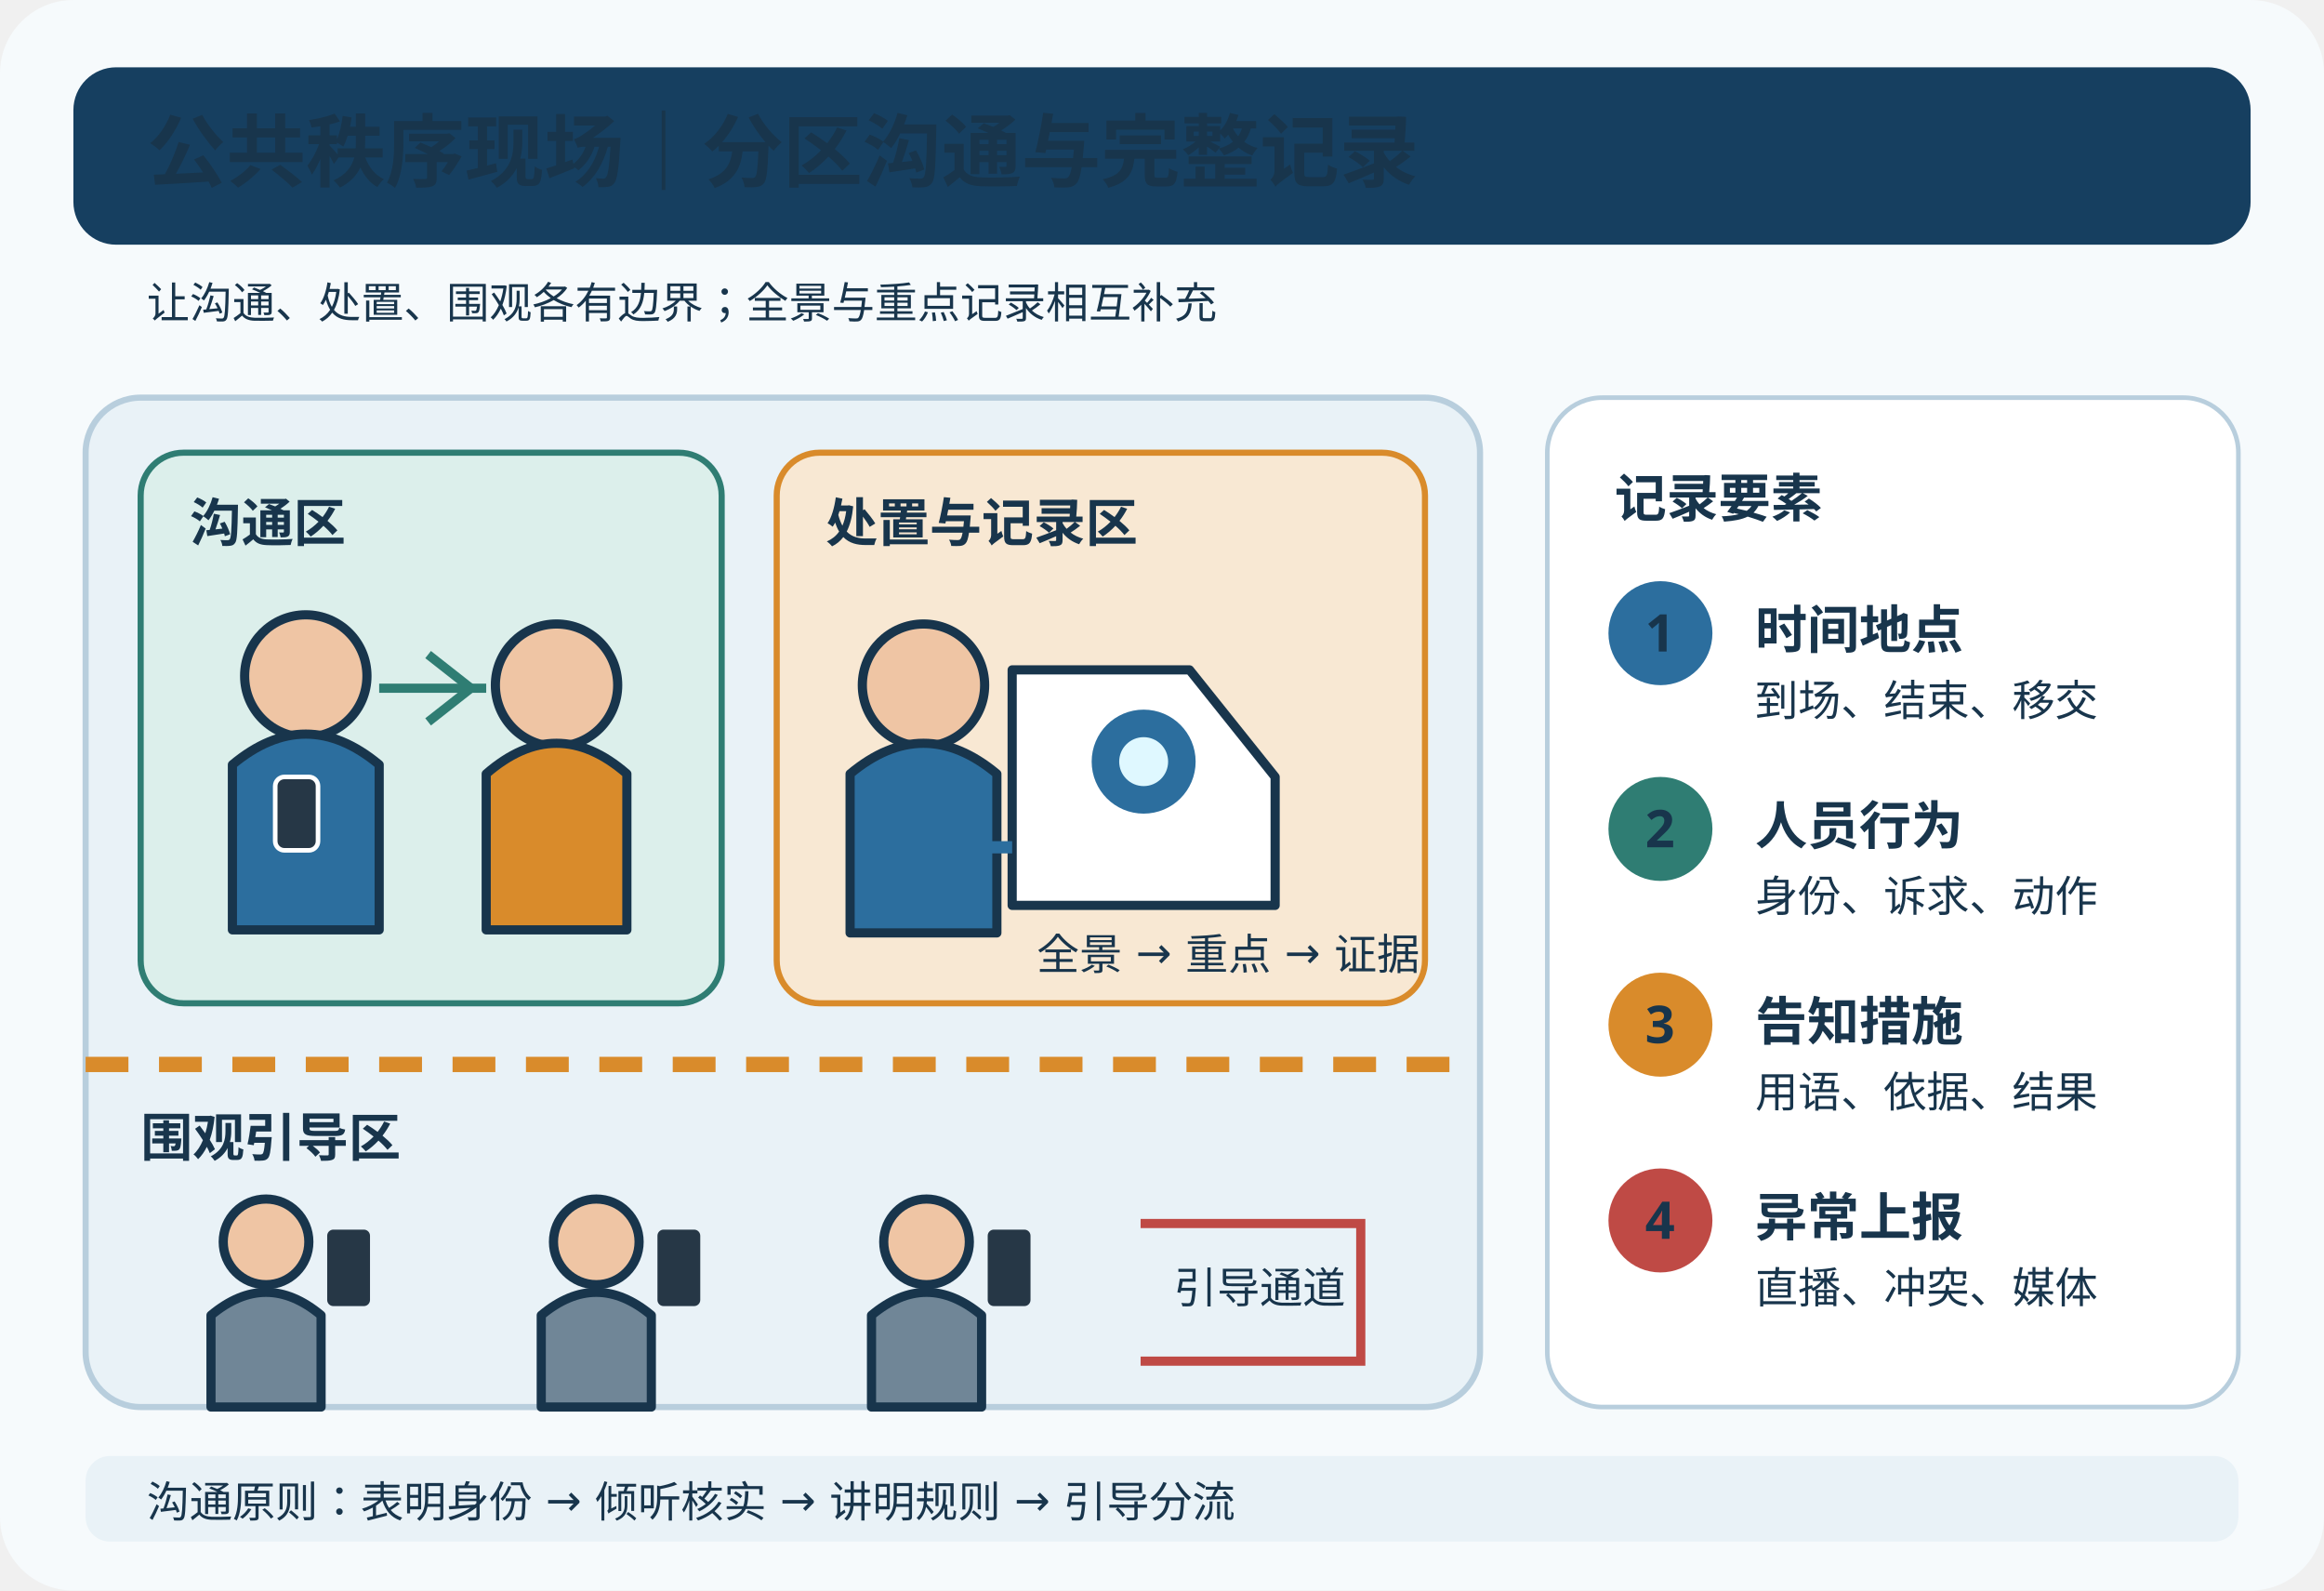
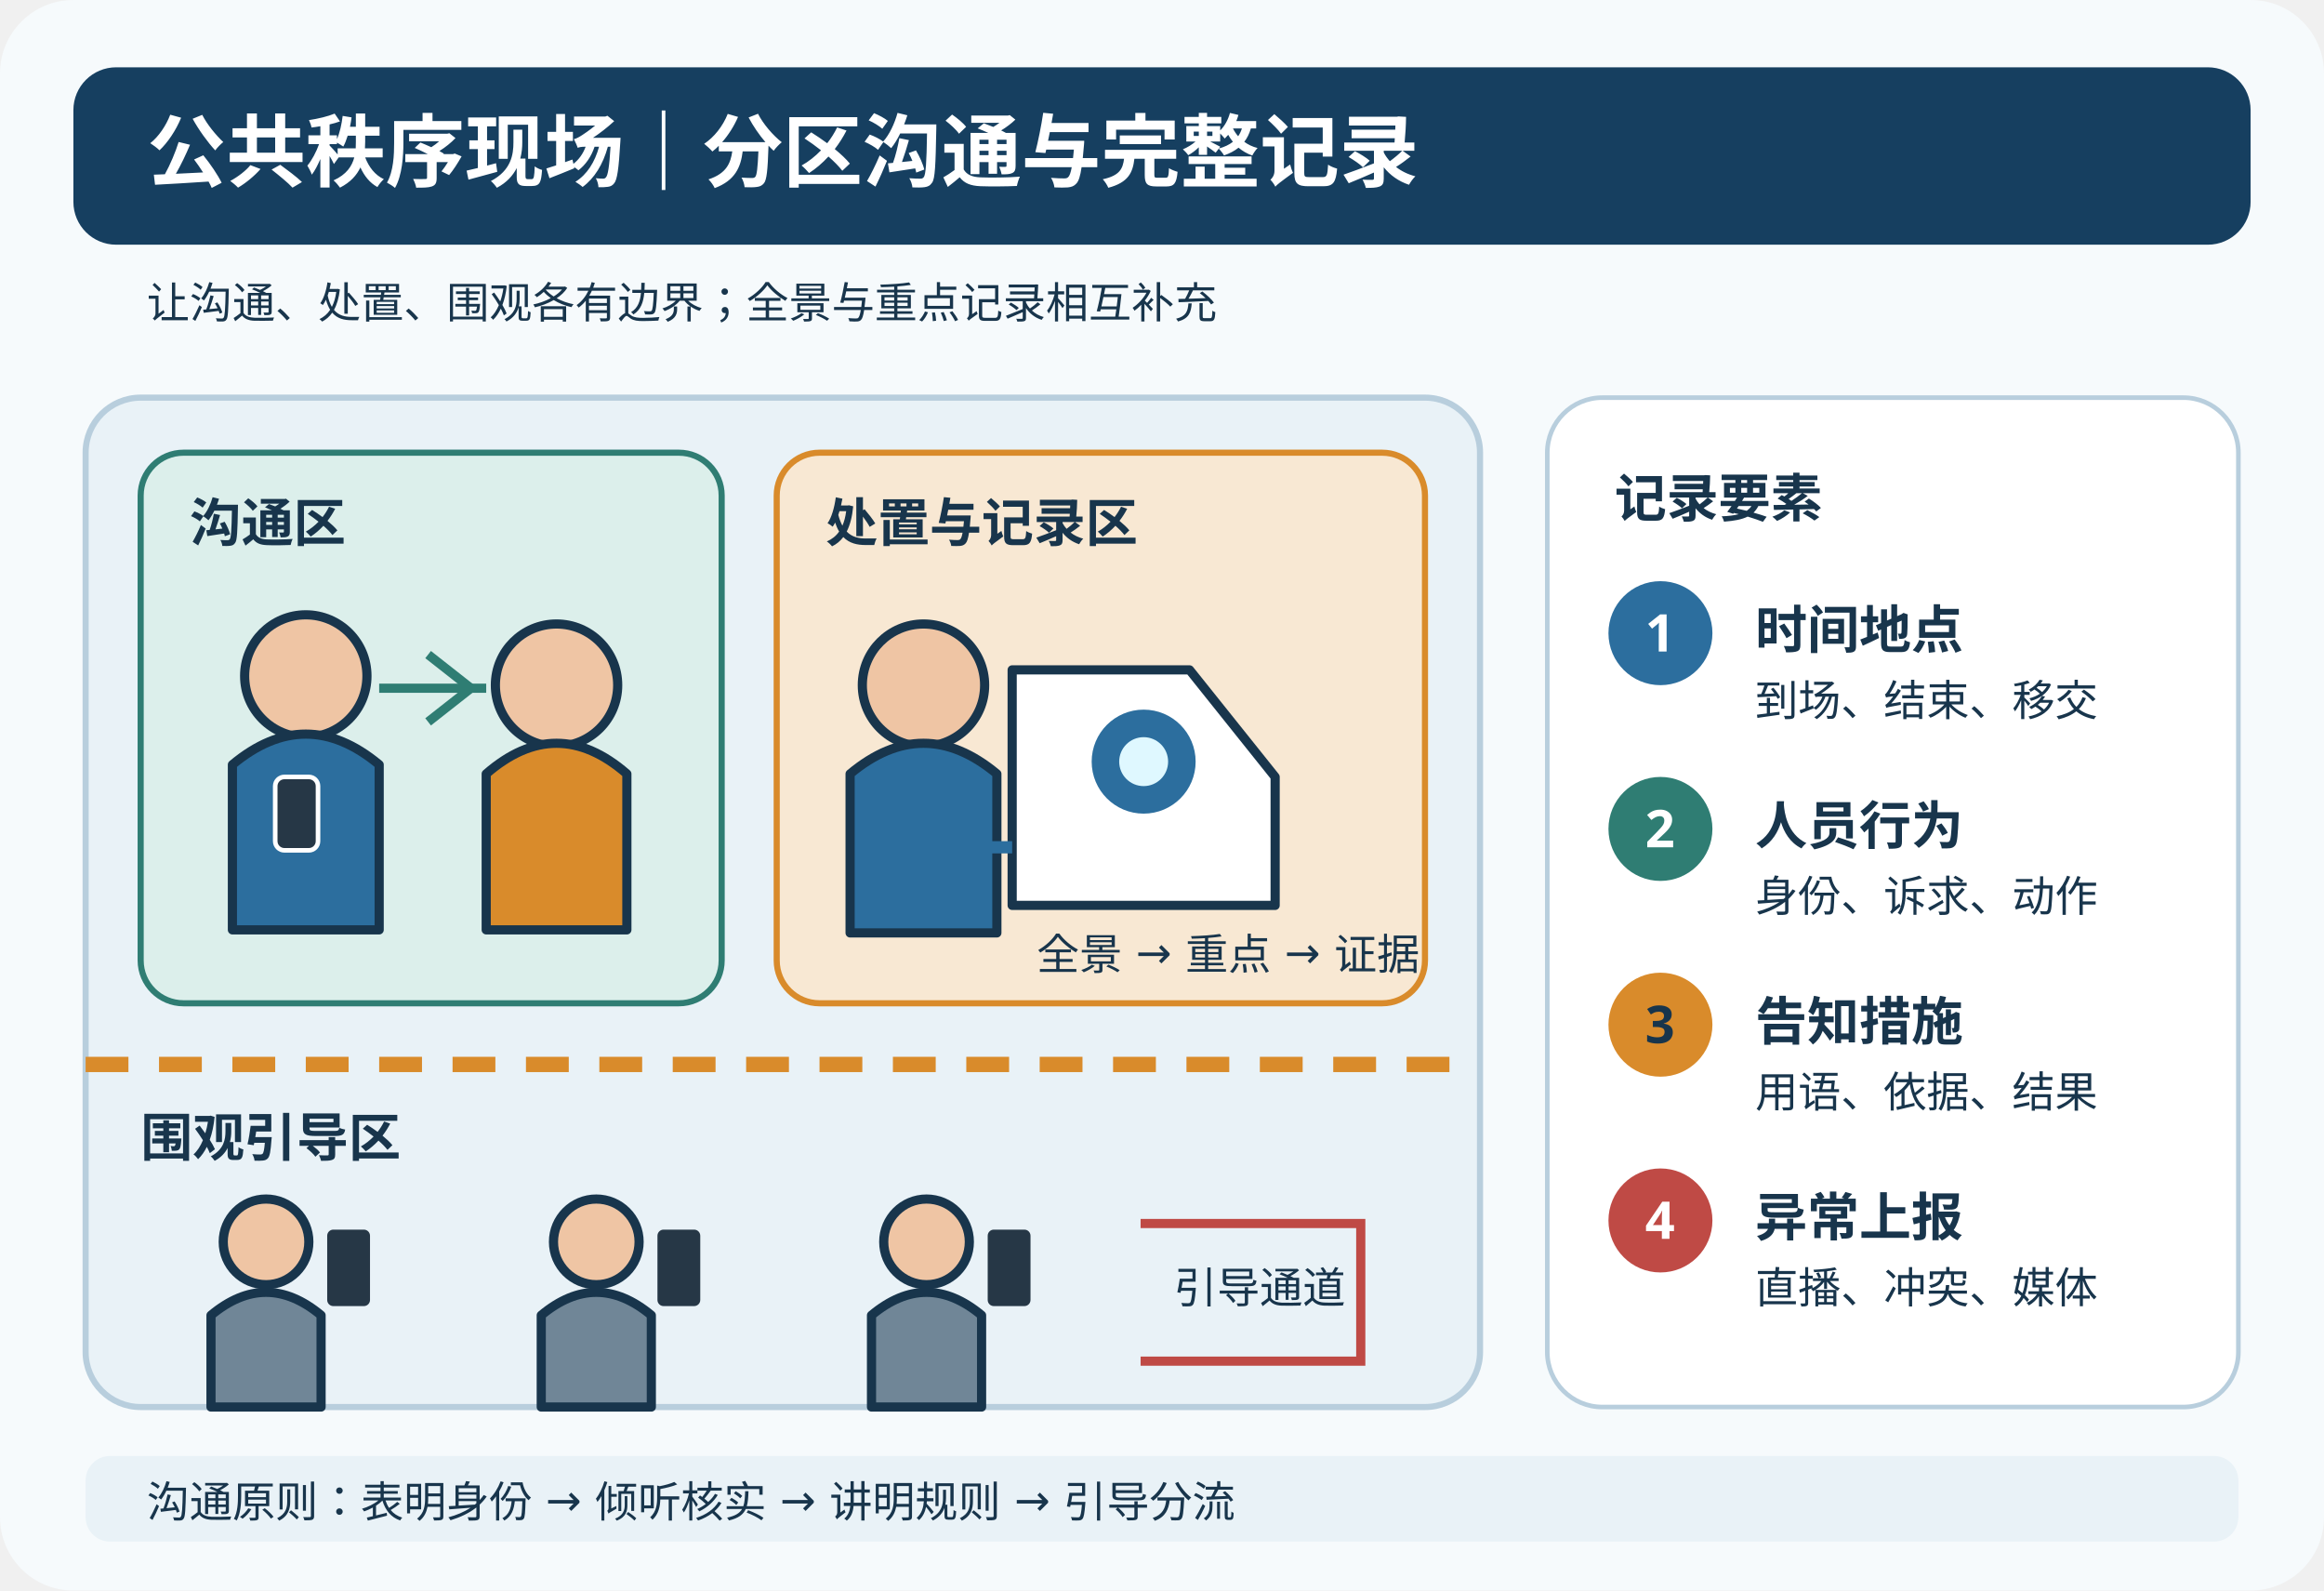
<svg xmlns="http://www.w3.org/2000/svg" viewBox="0 0 760 520" role="img" aria-labelledby="title desc">
  <defs>
-     <style>.t{font-family:"Microsoft YaHei","PingFang SC",sans-serif;fill:#18354c}.h{font-size:26px;font-weight:700}.s{font-size:17px;font-weight:700}.b{font-size:14px}.card{fill:#fff;stroke:#b8cedd;stroke-width:1.5}.ol{stroke:#18354c;stroke-width:3;stroke-linecap:round;stroke-linejoin:round}</style>
+     <style>.t{font-family:"Microsoft YaHei","PingFang SC",sans-serif;fill:#18354c}.light{fill:#fff}.dark{fill:#18354c}.h{font-size:26px;font-weight:700}.s{font-size:17px;font-weight:700}.b{font-size:14px}.card{fill:#fff;stroke:#b8cedd;stroke-width:1.5}.ol{stroke:#18354c;stroke-width:3;stroke-linecap:round;stroke-linejoin:round}.mobile{display:none}@media (max-width:500px){.mobile{display:block}}</style>
  </defs>
  <rect width="760" height="520" rx="24" fill="#f6fafc" />
  <rect x="24" y="22" width="712" height="58" rx="14" fill="#163f60" />
-   <text x="48" y="59" class="t h" fill="#fff">公共秩序现场｜分区沟通与完整记录</text>
+   <text x="48" y="59" class="t h light">公共秩序现场｜分区沟通与完整记录</text>
  <text x="48" y="104" class="t b">让沟通、处置、围观各有边界；全景与重点记录相互补充</text>
  <g aria-label="现场分区" transform="translate(28 130)">
    <rect width="456" height="330" rx="18" fill="#e9f2f7" stroke="#b8cedd" stroke-width="2" />
    <path d="M0 218h456" stroke="#d98b2b" stroke-width="5" stroke-dasharray="14 10" />
    <rect x="18" y="18" width="190" height="180" rx="14" fill="#dcefeb" stroke="#2f7d73" stroke-width="2" />
    <text x="34" y="47" class="t s">沟通区</text>
    <circle cx="72" cy="91" r="20" fill="#efc5a4" class="ol" />
    <path d="M48 120q24-20 48 0v54H48z" fill="#2c6e9e" class="ol" />
    <circle cx="154" cy="94" r="20" fill="#efc5a4" class="ol" />
    <path d="M131 123q23-20 46 0v51h-46z" fill="#d98b2b" class="ol" />
    <path d="M96 95h35" stroke="#2f7d73" stroke-width="3" />
    <path d="M112 84l14 11-14 11" fill="none" stroke="#2f7d73" stroke-width="3" />
    <rect x="62" y="124" width="14" height="24" rx="3" fill="#263746" stroke="#fff" stroke-width="1.5" />
    <rect x="226" y="18" width="212" height="180" rx="14" fill="#f8e8d3" stroke="#d98b2b" stroke-width="2" />
    <text x="242" y="47" class="t s">处置与记录区</text>
    <circle cx="274" cy="94" r="20" fill="#efc5a4" class="ol" />
    <path d="M250 123q24-20 48 0v52h-48z" fill="#2c6e9e" class="ol" />
    <path d="M303 89h58l28 35v42h-86z" fill="#fff" class="ol" />
    <circle cx="346" cy="119" r="17" fill="#2c6e9e" />
    <circle cx="346" cy="119" r="8" fill="#dff8ff" />
    <path d="M286 147h17" stroke="#2c6e9e" stroke-width="4" />
    <text x="311" y="187" class="t b">全景 → 重点 → 证据</text>
    <text x="18" y="248" class="t s">围观引导区</text>
    <g transform="translate(35 260)">
      <circle cx="24" cy="16" r="14" fill="#efc5a4" class="ol" />
      <path d="M6 40q18-15 36 0v30H6z" fill="#708697" class="ol" />
      <rect x="44" y="12" width="14" height="25" rx="2" fill="#263746" />
    </g>
    <g transform="translate(143 260)">
      <circle cx="24" cy="16" r="14" fill="#efc5a4" class="ol" />
      <path d="M6 40q18-15 36 0v30H6z" fill="#708697" class="ol" />
      <rect x="44" y="12" width="14" height="25" rx="2" fill="#263746" />
    </g>
    <g transform="translate(251 260)">
      <circle cx="24" cy="16" r="14" fill="#efc5a4" class="ol" />
      <path d="M6 40q18-15 36 0v30H6z" fill="#708697" class="ol" />
      <rect x="44" y="12" width="14" height="25" rx="2" fill="#263746" />
    </g>
    <path d="M345 270h72v45h-72" fill="none" stroke="#bf4a45" stroke-width="3" />
    <text x="356" y="296" class="t b">引导通道</text>
  </g>
  <g aria-label="记录要素" transform="translate(506 130)">
    <rect width="226" height="330" rx="18" class="card" />
    <text x="22" y="39" class="t s">记录要素</text>
    <g transform="translate(20 60)">
      <circle cx="17" cy="17" r="17" fill="#2c6e9e" />
-       <text x="12" y="23" class="t s" fill="#fff">1</text>
+       <text x="12" y="23" class="t s light">1</text>
      <text x="48" y="22" class="t s">时间地点</text>
      <text x="48" y="44" class="t b">到场、结束、移交</text>
    </g>
    <g transform="translate(20 124)">
      <circle cx="17" cy="17" r="17" fill="#2f7d73" />
-       <text x="12" y="23" class="t s" fill="#fff">2</text>
+       <text x="12" y="23" class="t s light">2</text>
      <text x="48" y="22" class="t s">人员行为</text>
      <text x="48" y="44" class="t b">身份、诉求、动作</text>
    </g>
    <g transform="translate(20 188)">
      <circle cx="17" cy="17" r="17" fill="#d98b2b" />
-       <text x="12" y="23" class="t s" fill="#fff">3</text>
+       <text x="12" y="23" class="t s dark">3</text>
      <text x="48" y="22" class="t s">告知措施</text>
      <text x="48" y="44" class="t b">用语、依据、结果</text>
    </g>
    <g transform="translate(20 252)">
      <circle cx="17" cy="17" r="17" fill="#bf4a45" />
-       <text x="12" y="23" class="t s" fill="#fff">4</text>
+       <text x="12" y="23" class="t s light">4</text>
      <text x="48" y="22" class="t s">异常上报</text>
      <text x="48" y="44" class="t b">直播、冲突、媒体</text>
    </g>
  </g>
  <rect x="28" y="476" width="704" height="28" rx="8" fill="#e9f2f7" />
  <text x="48" y="496" class="t b">沟通原则：表明身份 → 倾听核实 → 讲明规则 → 引导分流</text>
+   <g class="mobile" aria-label="移动端公共秩序现场分区与记录">
+     <rect width="760" height="520" rx="24" fill="#f6fafc" />
+     <rect x="24" y="22" width="712" height="66" rx="14" fill="#163f60" />
+     <text x="48" y="65" class="t light" font-size="30" font-weight="700">公共秩序现场｜分区与记录</text>
+     <rect x="28" y="116" width="408" height="316" rx="16" fill="#e9f2f7" stroke="#b8cedd" stroke-width="2" />
+     <rect x="48" y="142" width="170" height="126" rx="12" fill="#dcefeb" stroke="#2f7d73" stroke-width="2" />
+     <text x="72" y="177" class="t" font-size="27" font-weight="700">沟通区</text>
+     <circle cx="94" cy="218" r="20" fill="#efc5a4" class="ol" />
+     <circle cx="168" cy="218" r="20" fill="#efc5a4" class="ol" />
+     <path d="M72 250q22-18 44 0M146 250q22-18 44 0" fill="none" stroke="#2c6e9e" stroke-width="10" />
+     <rect x="244" y="142" width="170" height="126" rx="12" fill="#f8e8d3" stroke="#d98b2b" stroke-width="2" />
+     <text x="267" y="177" class="t" font-size="27" font-weight="700">记录区</text>
+     <rect x="284" y="200" width="90" height="58" rx="8" fill="#fff" class="ol" />
+     <circle cx="329" cy="229" r="17" fill="#2c6e9e" />
+     <path d="M48 302h366" stroke="#d98b2b" stroke-width="5" stroke-dasharray="14 10" />
+     <text x="58" y="343" class="t" font-size="27" font-weight="700">围观引导区</text>
+     <text x="58" y="384" class="t" font-size="25">留出处置空间 · 引导分流</text>
+     <g transform="translate(462 118)">
+       <rect width="270" height="314" rx="16" class="card" />
+       <text x="24" y="42" class="t" font-size="28" font-weight="700">四类记录</text>
+       <text x="24" y="94" class="t" font-size="25">① 时间地点</text>
+       <text x="24" y="146" class="t" font-size="25">② 人员行为</text>
+       <text x="24" y="198" class="t" font-size="25">③ 告知措施</text>
+       <text x="24" y="250" class="t" font-size="25">④ 异常上报</text>
+       <text x="24" y="292" class="t" font-size="25">全景 → 重点 → 证据</text>
+     </g>
+     <rect x="28" y="456" width="704" height="46" rx="10" fill="#e9f2f7" />
+     <text x="48" y="487" class="t" font-size="25" font-weight="700">先倾听核实，再讲明规则</text>
+   </g>
</svg>
